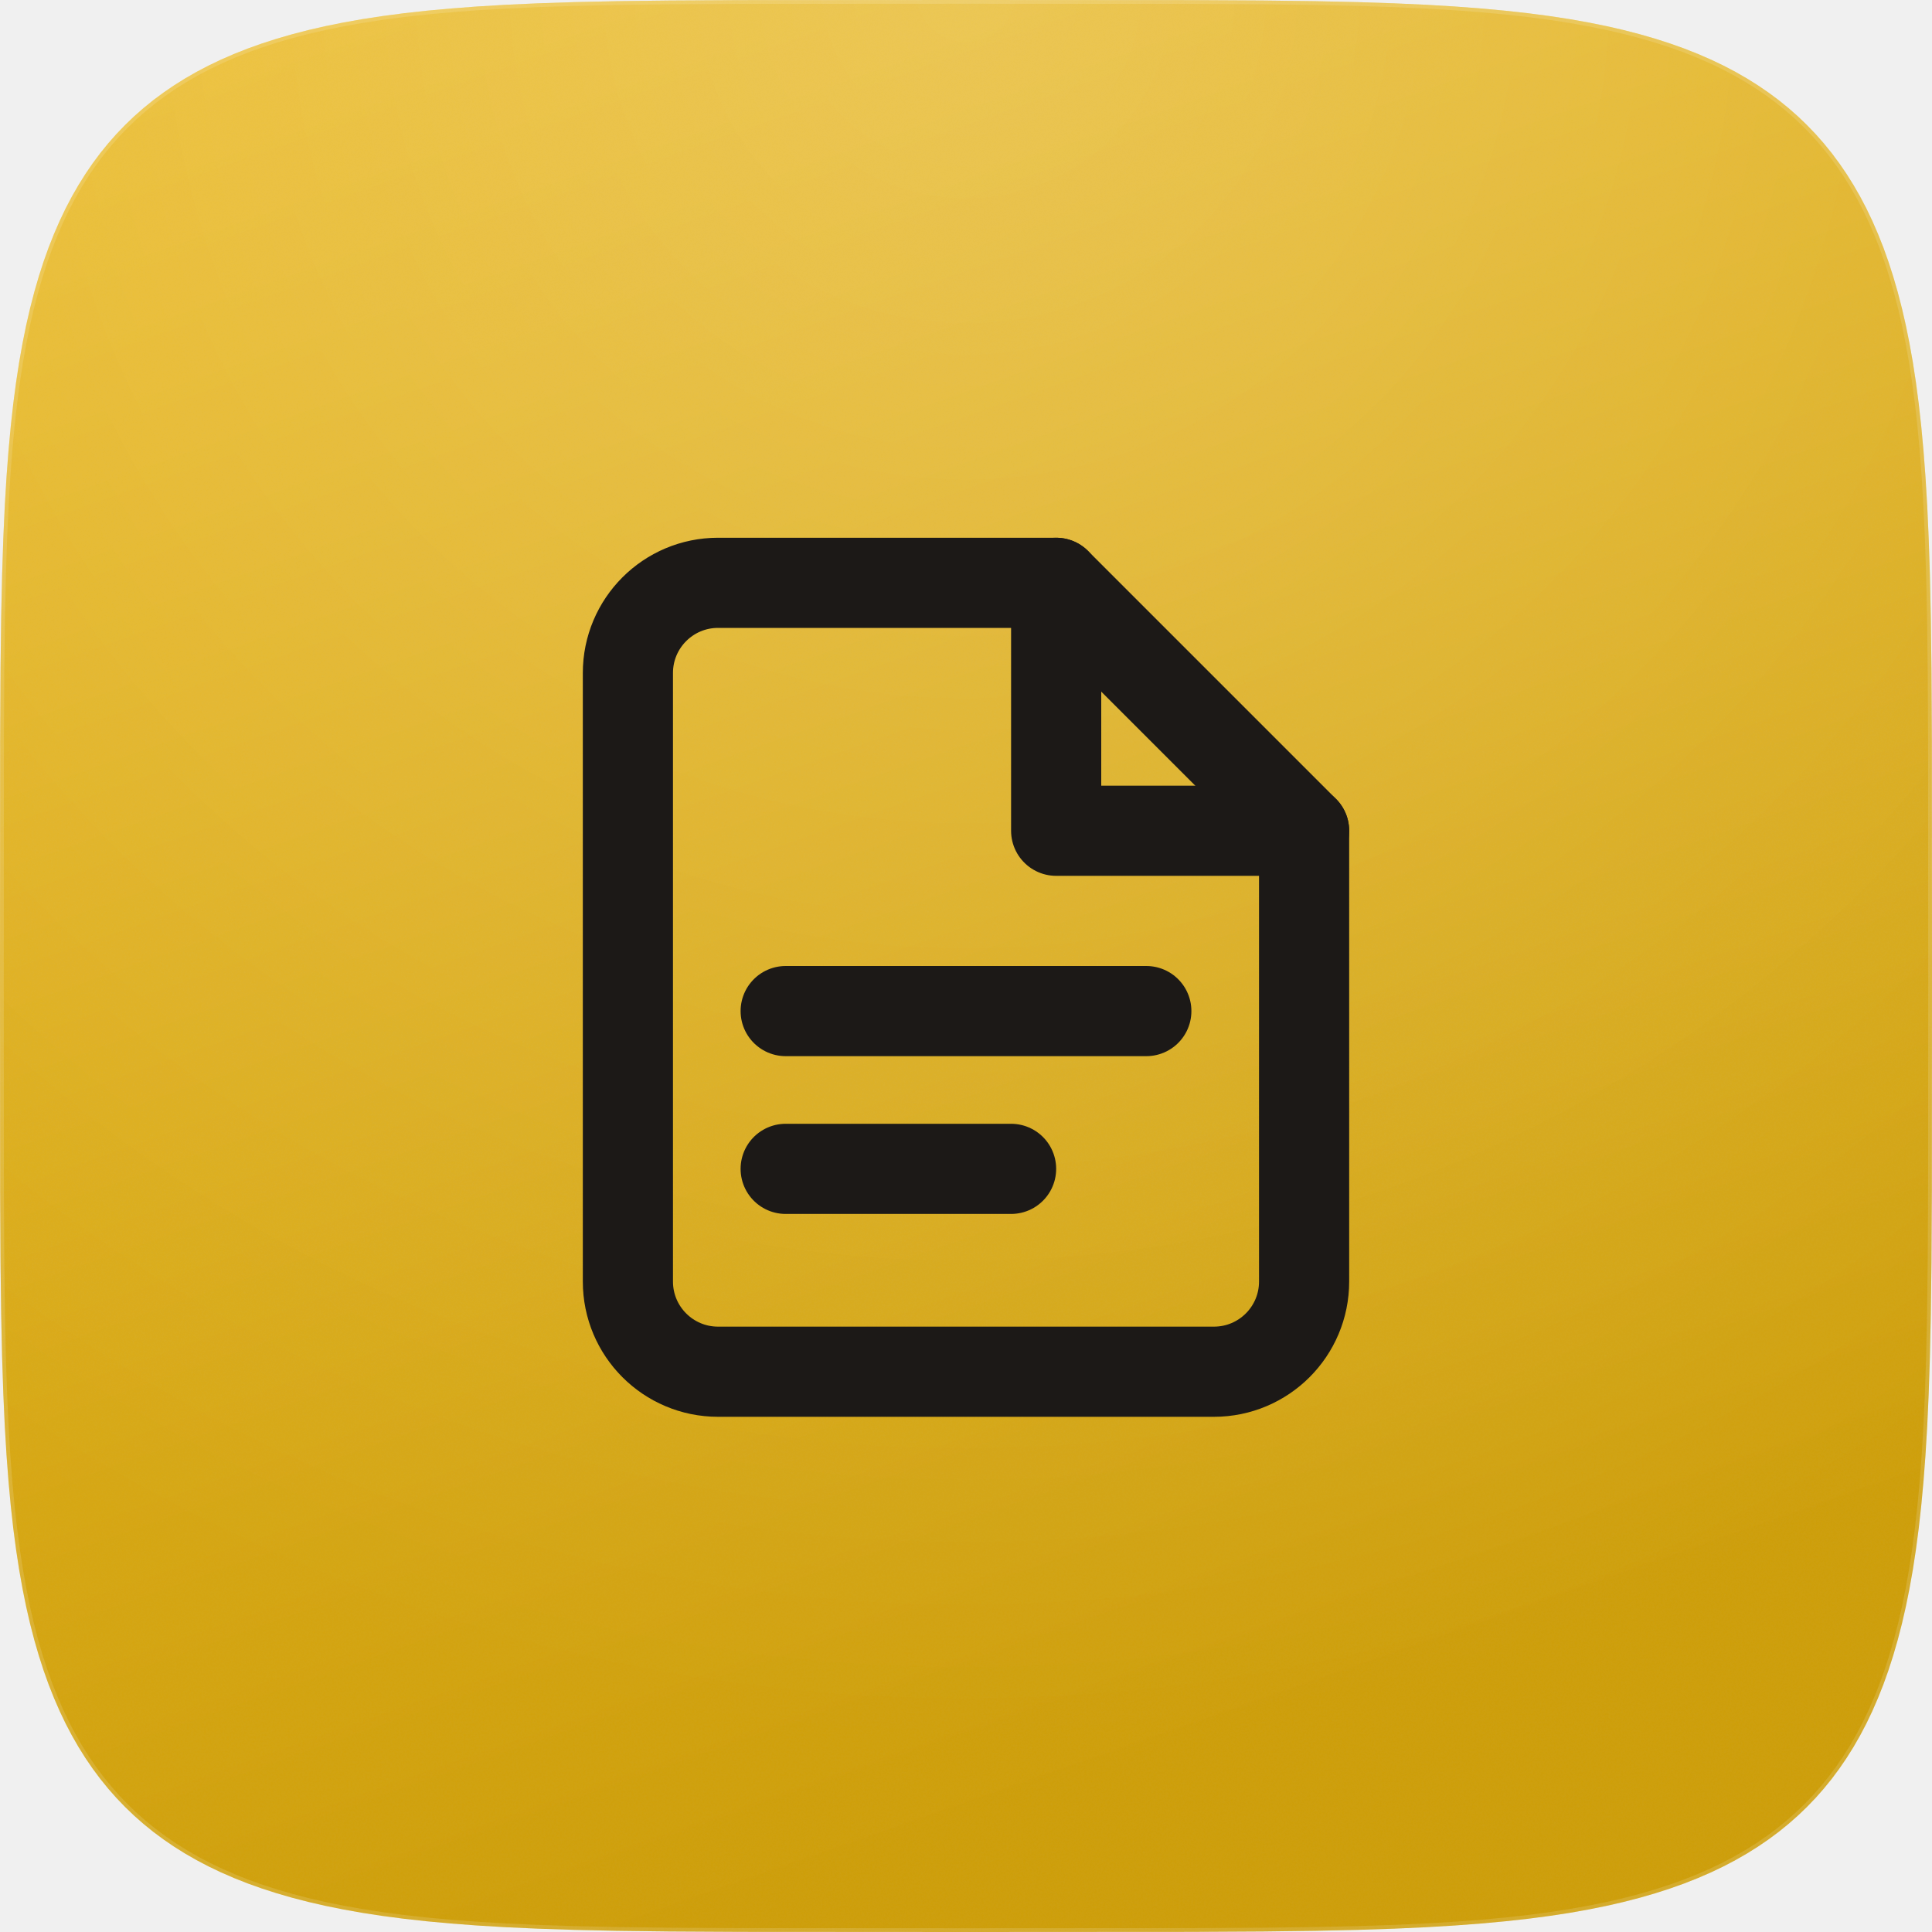
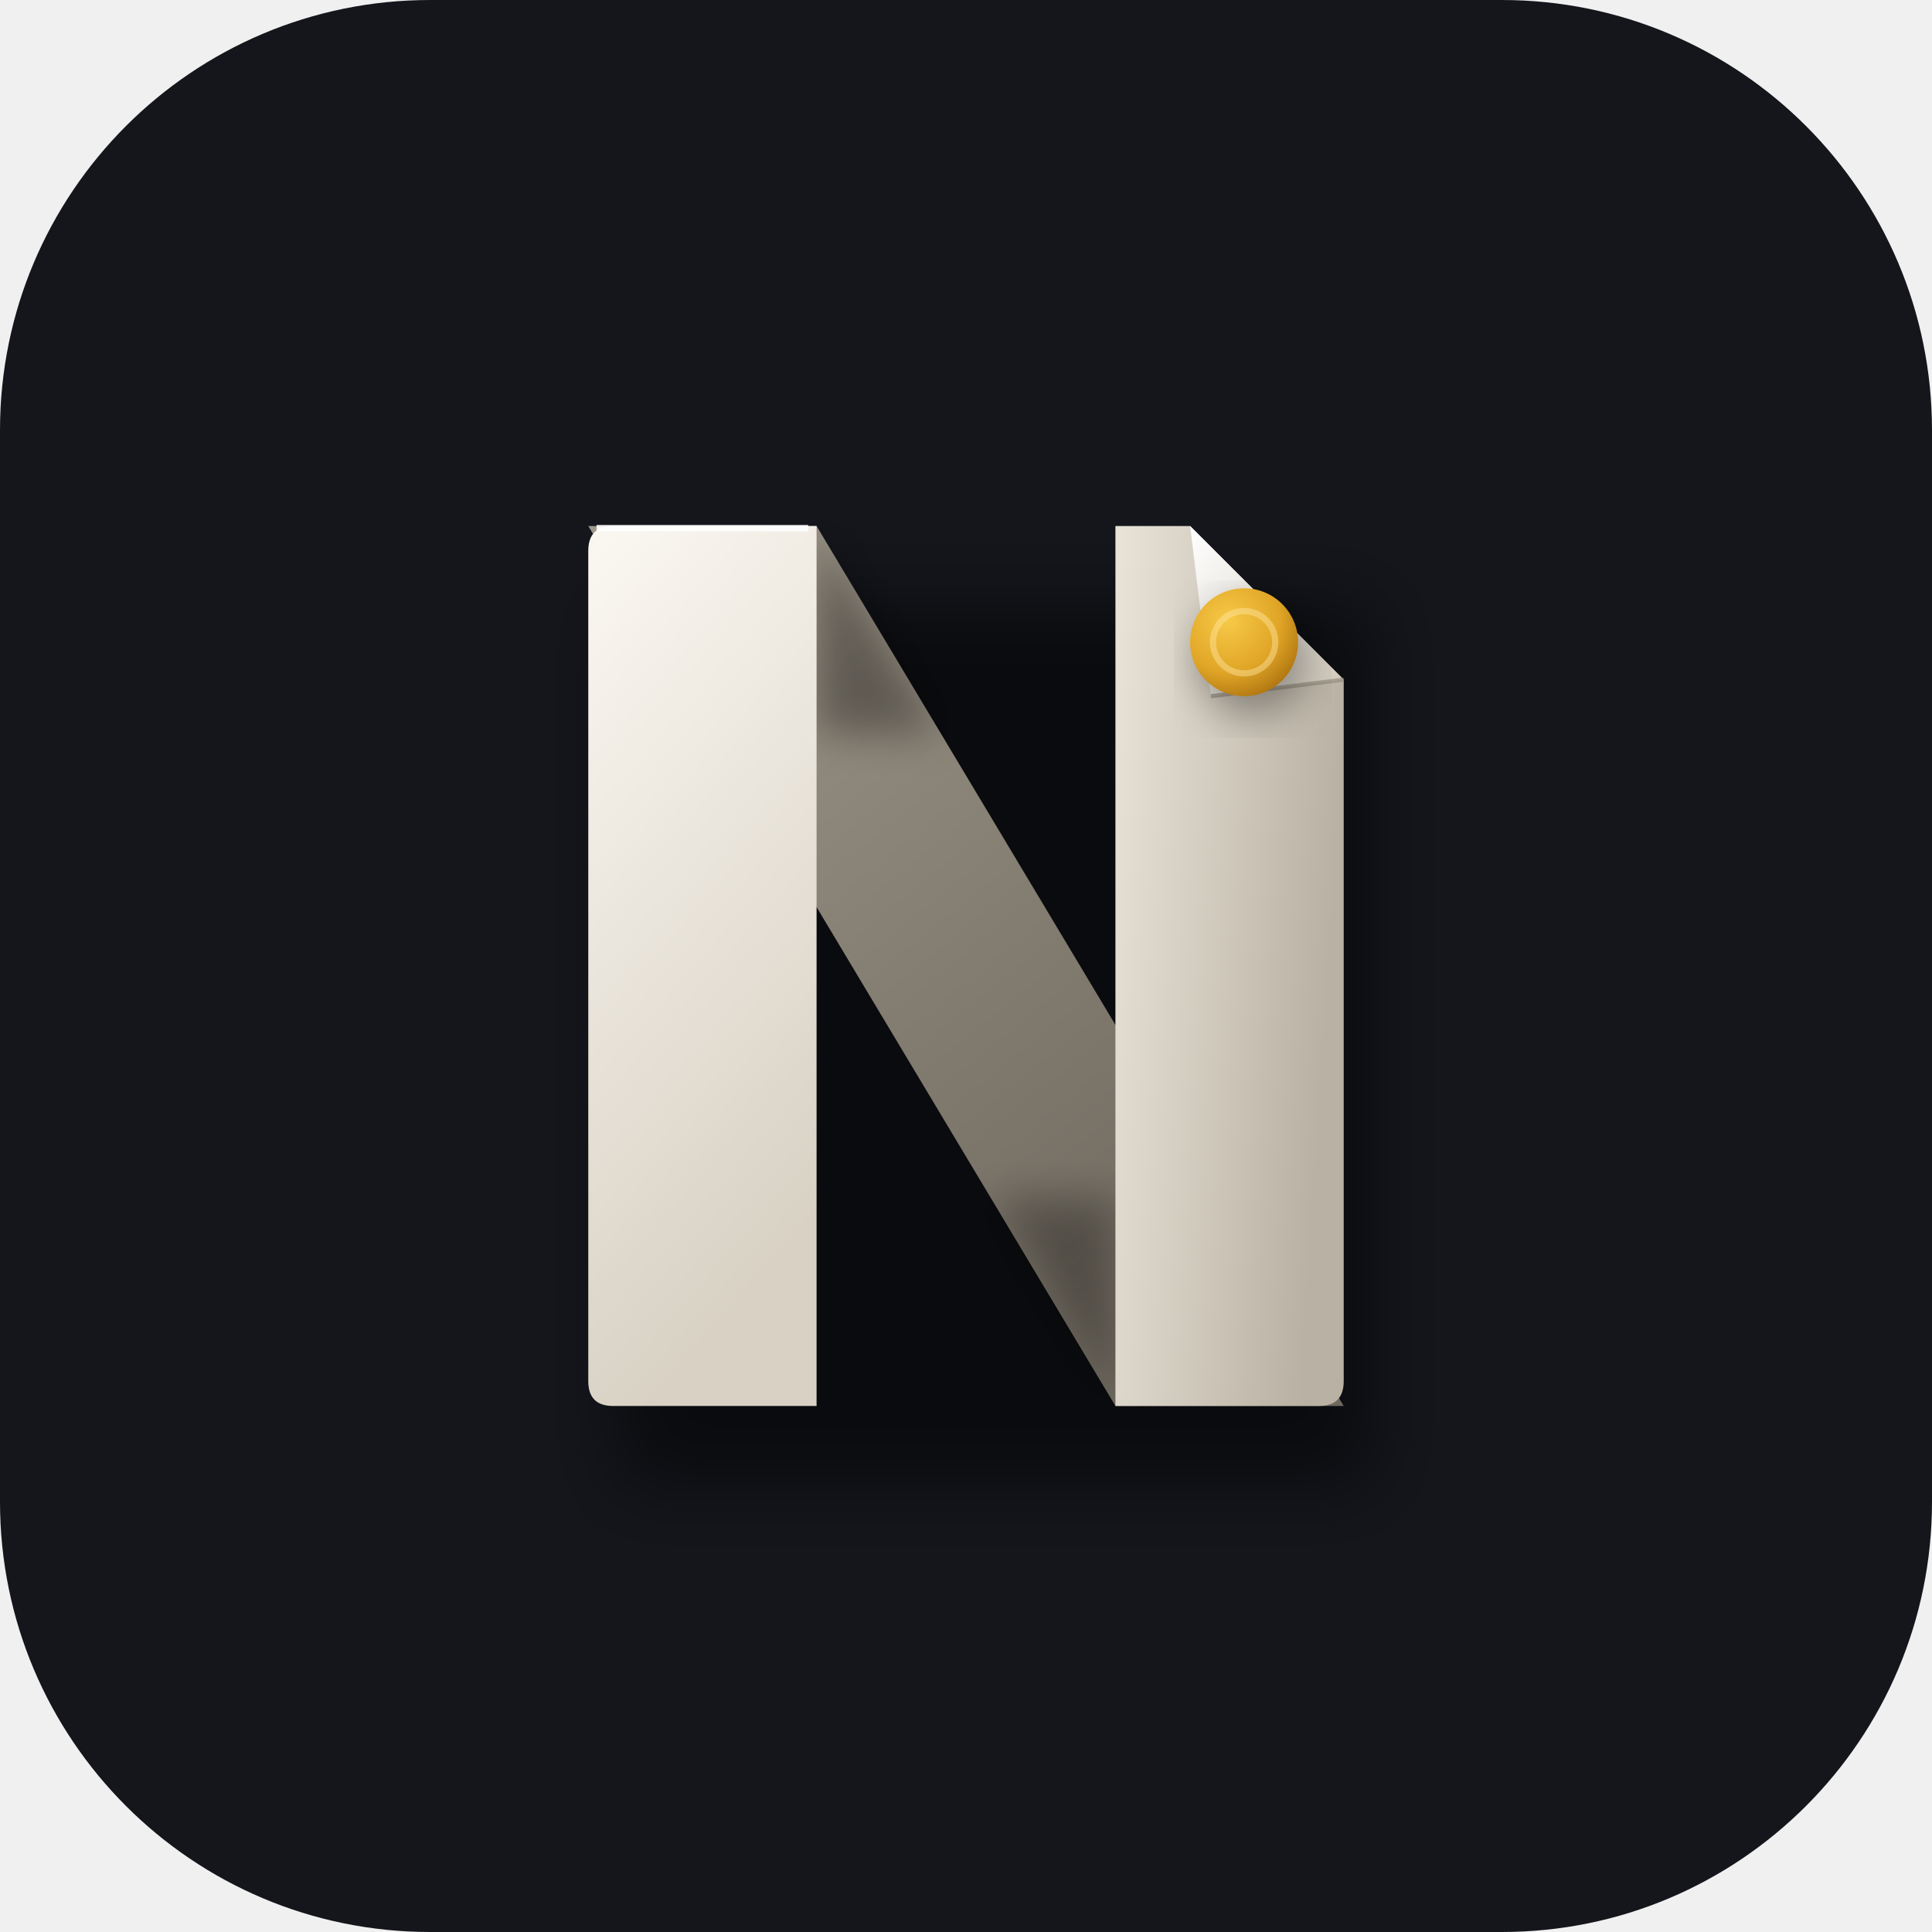
<svg xmlns="http://www.w3.org/2000/svg" width="1024" height="1024" viewBox="0 0 1024 1024">
+   <rect width="1024" height="1024" rx="228" fill="#14161C" />
  <defs>
-     <linearGradient id="t66bg" x1="0" y1="0" x2="0.35" y2="1">
-       <stop offset="0" stop-color="#EDBC26" />
-       <stop offset="1" stop-color="#CE9E07" />
+     <linearGradient id="a0_nf" x1="0" y1="0" x2="0.3" y2="1">
+       <stop offset="0" stop-color="#FBF8F2" />
+       <stop offset="1" stop-color="#D8D1C4" />
    </linearGradient>
-     <radialGradient id="t66hi" cx="0.5" cy="0" r="0.9">
-       <stop offset="0" stop-color="#fff" stop-opacity="0.22" />
-       <stop offset="1" stop-color="#fff" stop-opacity="0" />
+     <linearGradient id="a0_nr" x1="0" y1="0" x2="1" y2="0.25">
+       <stop offset="0" stop-color="#E9E3D8" />
+       <stop offset="1" stop-color="#B9B1A3" />
+     </linearGradient>
+     <linearGradient id="a0_nb" x1="0" y1="0" x2="0.7" y2="1">
+       <stop offset="0" stop-color="#9F978A" />
+       <stop offset="1" stop-color="#6E685E" />
+     </linearGradient>
+     <linearGradient id="a0_nc" x1="0" y1="0" x2="1" y2="1">
+       <stop offset="0" stop-color="#FFFFFF" />
+       <stop offset="1" stop-color="#CFC7B8" />
+     </linearGradient>
+     <radialGradient id="a0_ns" cx="0.35" cy="0.3" r="0.8">
+       <stop offset="0" stop-color="#F7C948" />
+       <stop offset="0.6" stop-color="#E0A526" />
+       <stop offset="1" stop-color="#A86F0E" />
    </radialGradient>
-     <clipPath id="t66c">
-       <path d="M1024.00 512.00L1023.93 631.24L1023.72 669.32L1023.37 696.98L1022.88 719.47L1022.24 738.75L1021.47 755.78L1020.55 771.13L1019.49 785.16L1018.29 798.12L1016.95 810.17L1015.46 821.46L1013.83 832.08L1012.04 842.12L1010.12 851.63L1008.04 860.66L1005.81 869.27L1003.43 877.48L1000.90 885.33L998.22 892.83L995.37 900.02L992.37 906.92L989.21 913.53L985.88 919.87L982.38 925.96L978.72 931.81L974.88 937.42L970.87 942.81L966.67 947.99L962.29 952.96L957.72 957.72L952.96 962.29L947.99 966.67L942.81 970.87L937.42 974.88L931.81 978.72L925.96 982.38L919.87 985.88L913.53 989.21L906.92 992.37L900.02 995.37L892.83 998.22L885.33 1000.90L877.48 1003.43L869.27 1005.81L860.66 1008.04L851.63 1010.12L842.12 1012.04L832.08 1013.83L821.46 1015.46L810.17 1016.95L798.12 1018.29L785.16 1019.49L771.13 1020.55L755.78 1021.47L738.75 1022.24L719.47 1022.88L696.98 1023.37L669.32 1023.72L631.24 1023.93L512.00 1024.00L392.76 1023.93L354.68 1023.72L327.02 1023.37L304.53 1022.88L285.25 1022.24L268.22 1021.47L252.87 1020.55L238.84 1019.49L225.88 1018.29L213.83 1016.95L202.54 1015.46L191.92 1013.83L181.88 1012.04L172.37 1010.12L163.34 1008.04L154.73 1005.81L146.52 1003.43L138.67 1000.90L131.17 998.22L123.98 995.37L117.08 992.37L110.47 989.21L104.13 985.88L98.04 982.38L92.19 978.72L86.58 974.88L81.19 970.87L76.01 966.67L71.04 962.29L66.28 957.72L61.71 952.96L57.33 947.99L53.13 942.81L49.12 937.42L45.28 931.81L41.62 925.96L38.12 919.87L34.79 913.53L31.63 906.92L28.63 900.02L25.78 892.83L23.10 885.33L20.57 877.48L18.19 869.27L15.96 860.66L13.88 851.63L11.96 842.12L10.17 832.08L8.54 821.46L7.05 810.17L5.71 798.12L4.51 785.16L3.45 771.13L2.53 755.78L1.76 738.75L1.12 719.47L0.63 696.98L0.28 669.32L0.07 631.24L0.00 512.00L0.07 392.76L0.28 354.68L0.63 327.02L1.12 304.53L1.76 285.25L2.53 268.22L3.45 252.87L4.51 238.84L5.71 225.88L7.05 213.83L8.54 202.54L10.17 191.92L11.96 181.88L13.88 172.37L15.96 163.34L18.19 154.73L20.57 146.52L23.10 138.67L25.78 131.17L28.63 123.98L31.63 117.08L34.79 110.47L38.12 104.13L41.62 98.04L45.28 92.19L49.12 86.58L53.13 81.19L57.33 76.01L61.71 71.04L66.28 66.28L71.04 61.71L76.01 57.33L81.19 53.13L86.58 49.12L92.19 45.28L98.04 41.62L104.13 38.12L110.47 34.79L117.08 31.63L123.98 28.63L131.17 25.78L138.67 23.10L146.52 20.57L154.73 18.19L163.34 15.96L172.37 13.88L181.88 11.96L191.92 10.17L202.54 8.54L213.83 7.05L225.88 5.71L238.84 4.51L252.87 3.45L268.22 2.53L285.25 1.76L304.53 1.12L327.02 0.63L354.68 0.28L392.76 0.07L512.00 0.00L631.24 0.07L669.32 0.28L696.98 0.63L719.47 1.12L738.75 1.76L755.78 2.53L771.13 3.45L785.16 4.51L798.12 5.71L810.17 7.05L821.46 8.54L832.08 10.17L842.12 11.96L851.63 13.88L860.66 15.96L869.27 18.19L877.48 20.57L885.33 23.10L892.83 25.78L900.02 28.63L906.92 31.63L913.53 34.79L919.87 38.12L925.96 41.62L931.81 45.28L937.42 49.12L942.81 53.13L947.99 57.33L952.96 61.71L957.72 66.28L962.29 71.04L966.67 76.01L970.87 81.19L974.88 86.58L978.72 92.19L982.38 98.04L985.88 104.13L989.21 110.47L992.37 117.08L995.37 123.98L998.22 131.17L1000.90 138.67L1003.43 146.52L1005.81 154.73L1008.04 163.34L1010.12 172.37L1012.04 181.88L1013.83 191.92L1015.46 202.54L1016.95 213.83L1018.29 225.88L1019.49 238.84L1020.55 252.87L1021.47 268.22L1022.24 285.25L1022.88 304.53L1023.37 327.02L1023.72 354.68L1023.93 392.76Z" />
-     </clipPath>
-     <filter id="t66n" x="0" y="0" width="100%" height="100%">
-       <feTurbulence type="fractalNoise" baseFrequency="0.9" numOctaves="2" stitchTiles="stitch" />
-       <feColorMatrix values="0 0 0 0 0.5  0 0 0 0 0.5  0 0 0 0 0.5  0 0 0 0.06 0" />
+     <filter id="a0_nsh" x="-20%" y="-20%" width="140%" height="150%">
+       <feGaussianBlur stdDeviation="18" />
+     </filter>
+     <filter id="a0_nsoft" x="-20%" y="-20%" width="140%" height="140%">
+       <feGaussianBlur stdDeviation="10" />
    </filter>
  </defs>
-   <path d="M1024.00 512.00L1023.93 631.24L1023.72 669.32L1023.37 696.98L1022.88 719.47L1022.24 738.75L1021.47 755.78L1020.55 771.13L1019.49 785.16L1018.29 798.12L1016.95 810.17L1015.46 821.46L1013.83 832.08L1012.04 842.12L1010.12 851.63L1008.04 860.66L1005.81 869.27L1003.43 877.48L1000.90 885.33L998.22 892.83L995.37 900.02L992.37 906.92L989.21 913.53L985.88 919.87L982.38 925.96L978.72 931.81L974.88 937.42L970.87 942.81L966.67 947.99L962.29 952.96L957.72 957.72L952.96 962.29L947.99 966.67L942.81 970.87L937.42 974.88L931.81 978.72L925.96 982.38L919.87 985.88L913.53 989.21L906.92 992.37L900.02 995.37L892.83 998.22L885.33 1000.90L877.48 1003.43L869.27 1005.81L860.66 1008.04L851.63 1010.12L842.12 1012.04L832.08 1013.83L821.46 1015.46L810.17 1016.95L798.12 1018.29L785.16 1019.49L771.13 1020.55L755.78 1021.47L738.75 1022.24L719.47 1022.88L696.98 1023.37L669.32 1023.72L631.24 1023.93L512.00 1024.00L392.76 1023.93L354.68 1023.72L327.02 1023.37L304.53 1022.88L285.25 1022.24L268.22 1021.47L252.87 1020.55L238.84 1019.49L225.88 1018.29L213.83 1016.95L202.54 1015.46L191.92 1013.83L181.88 1012.04L172.37 1010.12L163.34 1008.04L154.73 1005.81L146.52 1003.43L138.67 1000.90L131.17 998.22L123.98 995.37L117.08 992.37L110.47 989.21L104.13 985.88L98.04 982.38L92.19 978.72L86.58 974.88L81.19 970.87L76.01 966.67L71.04 962.29L66.28 957.72L61.71 952.96L57.33 947.99L53.13 942.81L49.12 937.42L45.28 931.81L41.62 925.96L38.12 919.87L34.79 913.53L31.63 906.92L28.63 900.02L25.78 892.83L23.10 885.33L20.57 877.48L18.19 869.27L15.96 860.66L13.88 851.63L11.96 842.12L10.17 832.08L8.54 821.46L7.05 810.17L5.71 798.12L4.51 785.16L3.45 771.13L2.53 755.78L1.76 738.75L1.12 719.47L0.63 696.98L0.28 669.32L0.07 631.24L0.00 512.00L0.07 392.76L0.28 354.68L0.63 327.02L1.12 304.53L1.76 285.25L2.53 268.22L3.45 252.87L4.51 238.84L5.71 225.88L7.05 213.83L8.54 202.54L10.17 191.92L11.96 181.88L13.88 172.37L15.96 163.34L18.19 154.73L20.57 146.52L23.10 138.67L25.78 131.17L28.63 123.98L31.63 117.08L34.79 110.47L38.12 104.13L41.62 98.04L45.28 92.19L49.12 86.58L53.13 81.19L57.33 76.01L61.71 71.04L66.28 66.28L71.04 61.71L76.01 57.33L81.19 53.13L86.58 49.12L92.19 45.28L98.04 41.62L104.13 38.12L110.47 34.79L117.08 31.63L123.98 28.63L131.17 25.78L138.67 23.10L146.52 20.57L154.73 18.19L163.34 15.96L172.37 13.88L181.88 11.96L191.92 10.17L202.54 8.54L213.83 7.05L225.88 5.71L238.84 4.51L252.87 3.45L268.22 2.53L285.25 1.76L304.53 1.12L327.02 0.63L354.68 0.28L392.76 0.07L512.00 0.00L631.24 0.07L669.32 0.28L696.98 0.63L719.47 1.12L738.75 1.76L755.78 2.53L771.13 3.45L785.16 4.51L798.12 5.71L810.17 7.05L821.46 8.54L832.08 10.17L842.12 11.96L851.63 13.88L860.66 15.96L869.27 18.19L877.48 20.57L885.33 23.10L892.83 25.78L900.02 28.63L906.92 31.63L913.53 34.79L919.87 38.12L925.96 41.62L931.81 45.28L937.42 49.12L942.81 53.13L947.99 57.33L952.96 61.71L957.72 66.28L962.29 71.04L966.67 76.01L970.87 81.19L974.88 86.58L978.72 92.19L982.38 98.04L985.88 104.13L989.21 110.47L992.37 117.08L995.37 123.98L998.22 131.17L1000.90 138.67L1003.43 146.52L1005.81 154.73L1008.04 163.34L1010.12 172.37L1012.04 181.88L1013.83 191.92L1015.46 202.54L1016.95 213.83L1018.29 225.88L1019.49 238.84L1020.55 252.87L1021.47 268.22L1022.24 285.25L1022.88 304.53L1023.37 327.02L1023.72 354.68L1023.93 392.76Z" fill="url(#t66bg)" />
-   <g clip-path="url(#t66c)">
-     <rect width="1024" height="1024" fill="url(#t66hi)" />
-     <rect width="1024" height="1024" filter="url(#t66n)" />
-   </g>
-   <path d="M1024.00 512.00L1023.93 631.24L1023.72 669.32L1023.37 696.98L1022.88 719.47L1022.24 738.75L1021.47 755.78L1020.55 771.13L1019.49 785.16L1018.29 798.12L1016.95 810.17L1015.46 821.46L1013.83 832.08L1012.04 842.12L1010.12 851.63L1008.04 860.66L1005.81 869.27L1003.43 877.48L1000.90 885.33L998.22 892.83L995.37 900.02L992.37 906.92L989.21 913.53L985.88 919.87L982.38 925.96L978.72 931.81L974.88 937.42L970.87 942.81L966.67 947.99L962.29 952.96L957.72 957.72L952.96 962.29L947.99 966.67L942.81 970.87L937.42 974.88L931.81 978.72L925.96 982.38L919.87 985.88L913.53 989.21L906.92 992.37L900.02 995.37L892.83 998.22L885.33 1000.90L877.48 1003.43L869.27 1005.81L860.66 1008.04L851.63 1010.12L842.12 1012.04L832.08 1013.83L821.46 1015.46L810.17 1016.95L798.12 1018.29L785.16 1019.49L771.13 1020.55L755.78 1021.47L738.75 1022.24L719.47 1022.88L696.98 1023.37L669.32 1023.72L631.24 1023.93L512.00 1024.00L392.76 1023.93L354.68 1023.72L327.02 1023.37L304.53 1022.88L285.25 1022.24L268.22 1021.47L252.87 1020.55L238.84 1019.49L225.88 1018.29L213.83 1016.95L202.54 1015.46L191.92 1013.83L181.88 1012.04L172.37 1010.12L163.34 1008.04L154.73 1005.81L146.52 1003.43L138.67 1000.90L131.17 998.22L123.98 995.37L117.08 992.37L110.47 989.21L104.13 985.88L98.04 982.38L92.19 978.72L86.58 974.88L81.19 970.87L76.01 966.67L71.04 962.29L66.28 957.72L61.71 952.96L57.33 947.99L53.13 942.81L49.12 937.42L45.28 931.81L41.62 925.96L38.12 919.87L34.79 913.53L31.63 906.92L28.63 900.02L25.78 892.83L23.10 885.33L20.57 877.48L18.19 869.27L15.96 860.66L13.88 851.63L11.96 842.12L10.17 832.08L8.54 821.46L7.05 810.17L5.71 798.12L4.51 785.16L3.45 771.13L2.53 755.78L1.76 738.75L1.12 719.47L0.63 696.98L0.28 669.32L0.07 631.24L0.00 512.00L0.07 392.76L0.28 354.68L0.63 327.02L1.12 304.53L1.76 285.25L2.53 268.22L3.45 252.87L4.51 238.84L5.71 225.88L7.05 213.83L8.54 202.54L10.17 191.92L11.96 181.88L13.88 172.37L15.96 163.34L18.19 154.73L20.57 146.52L23.10 138.67L25.78 131.17L28.63 123.98L31.63 117.08L34.79 110.47L38.12 104.13L41.62 98.04L45.28 92.19L49.12 86.58L53.13 81.19L57.33 76.01L61.71 71.04L66.28 66.28L71.04 61.71L76.01 57.33L81.19 53.13L86.58 49.12L92.19 45.28L98.04 41.62L104.13 38.12L110.47 34.79L117.08 31.63L123.98 28.63L131.17 25.78L138.67 23.10L146.52 20.57L154.73 18.19L163.34 15.96L172.37 13.88L181.88 11.96L191.92 10.17L202.54 8.54L213.83 7.05L225.88 5.71L238.84 4.51L252.87 3.45L268.22 2.53L285.25 1.76L304.53 1.12L327.02 0.63L354.68 0.28L392.76 0.07L512.00 0.00L631.24 0.07L669.32 0.28L696.98 0.63L719.47 1.12L738.75 1.76L755.78 2.53L771.13 3.45L785.16 4.51L798.12 5.71L810.17 7.05L821.46 8.54L832.08 10.17L842.12 11.96L851.63 13.88L860.66 15.96L869.27 18.19L877.48 20.57L885.33 23.10L892.83 25.78L900.02 28.63L906.92 31.63L913.53 34.79L919.87 38.12L925.96 41.62L931.81 45.28L937.42 49.12L942.81 53.13L947.99 57.33L952.96 61.71L957.72 66.28L962.29 71.04L966.67 76.01L970.87 81.19L974.88 86.58L978.72 92.19L982.38 98.04L985.88 104.13L989.21 110.47L992.37 117.08L995.37 123.98L998.22 131.17L1000.90 138.67L1003.43 146.52L1005.81 154.73L1008.04 163.34L1010.12 172.37L1012.04 181.88L1013.83 191.92L1015.46 202.54L1016.95 213.83L1018.29 225.88L1019.49 238.84L1020.55 252.87L1021.47 268.22L1022.24 285.25L1022.88 304.53L1023.37 327.02L1023.72 354.68L1023.93 392.76Z" fill="none" stroke="#FFFFFF" stroke-opacity="0.14" stroke-width="4" clip-path="url(#t66c)" />
-   <g transform="translate(225.28 225.28) scale(23.89333)" color="#1C1917" fill="none" stroke="#1C1917" stroke-width="2" stroke-linecap="round" stroke-linejoin="round">
-     <path d="M6.5 3.5h7.5l5.5 5.5v10a2 2 0 0 1-2 2h-11a2 2 0 0 1-2-2v-13.5a2 2 0 0 1 2-2z" />
-     <path d="M14 3.5V9h5.5" />
-     <path d="M8 13h8M8 16.5h5" />
+   <g transform="translate(512 512) scale(1.1) translate(-512 -512)">
+     <path d="M330 312 H694 V736 H330 Z" fill="#000" opacity="0.5" filter="url(#a0_nsh)" transform="translate(14 26)" />
+     <path d="M330 300 H440 L694 724 H584 Z" fill="url(#a0_nb)" />
+     <path d="M440 300 L500 400 H440 Z" fill="#000" opacity="0.35" filter="url(#a0_nsoft)" />
+     <path d="M584 724 L524 624 H584 Z" fill="#000" opacity="0.3" filter="url(#a0_nsoft)" />
+     <path d="M342 300 H440 V724 H342 Q330 724 330 712 V312 Q330 300 342 300 Z" fill="url(#a0_nf)" />
+     <path d="M584 300 H620 L694 374 V712 Q694 724 682 724 H584 Z" fill="url(#a0_nr)" />
+     <path d="M620 300 L694 374 L630 382 Z" fill="url(#a0_nc)" />
+     <path d="M630 382 L694 374" stroke="#8C8476" stroke-width="2" opacity="0.6" />
+     <circle cx="650" cy="364" r="27" fill="#000" opacity="0.35" filter="url(#a0_nsoft)" />
+     <circle cx="646" cy="356" r="26" fill="url(#a0_ns)" />
+     <circle cx="646" cy="356" r="15" fill="none" stroke="#FFE7A3" stroke-opacity="0.45" stroke-width="3" />
+     <path d="M334 301 H436" stroke="#FFFFFF" stroke-width="3" opacity="0.9" />
  </g>
</svg>
